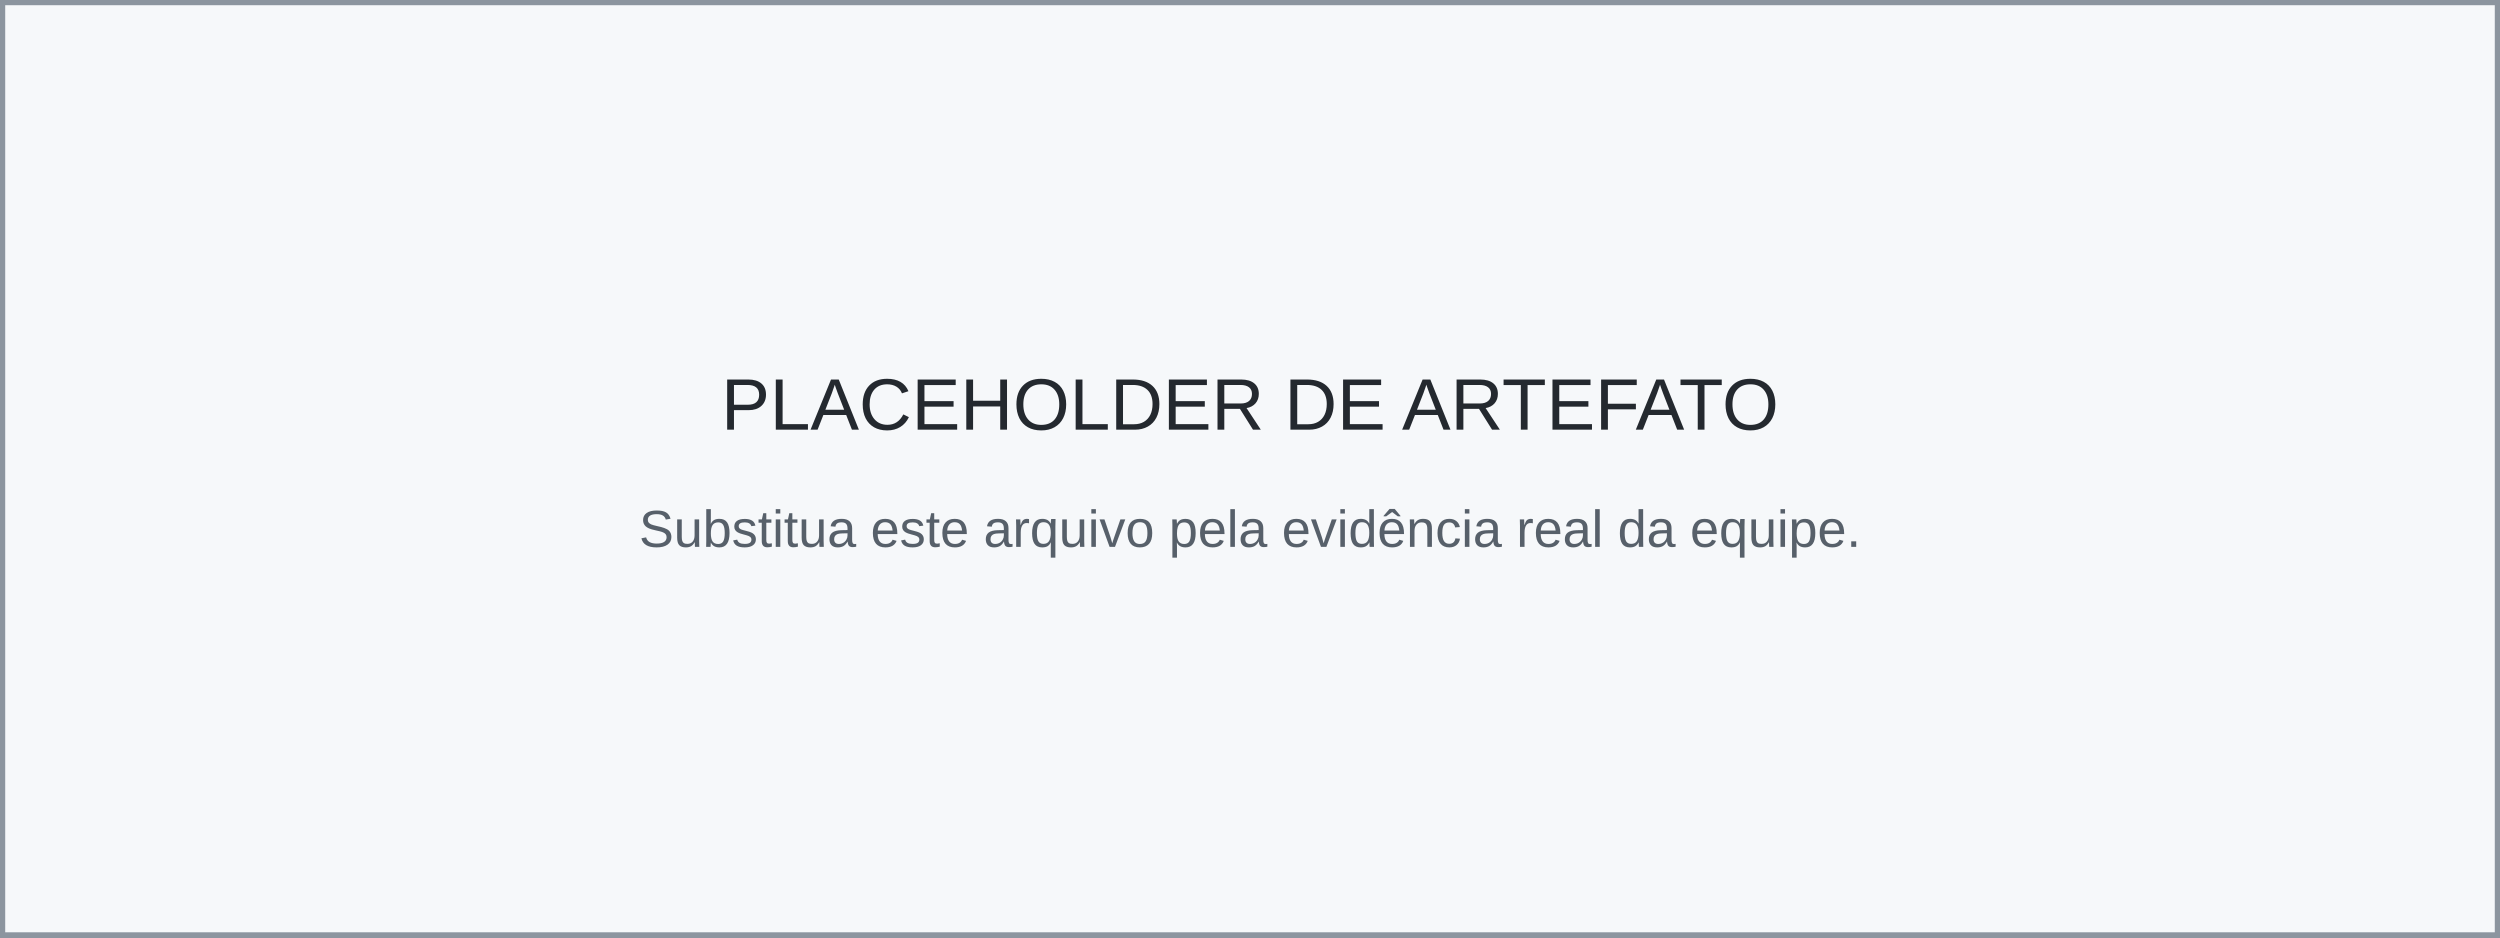
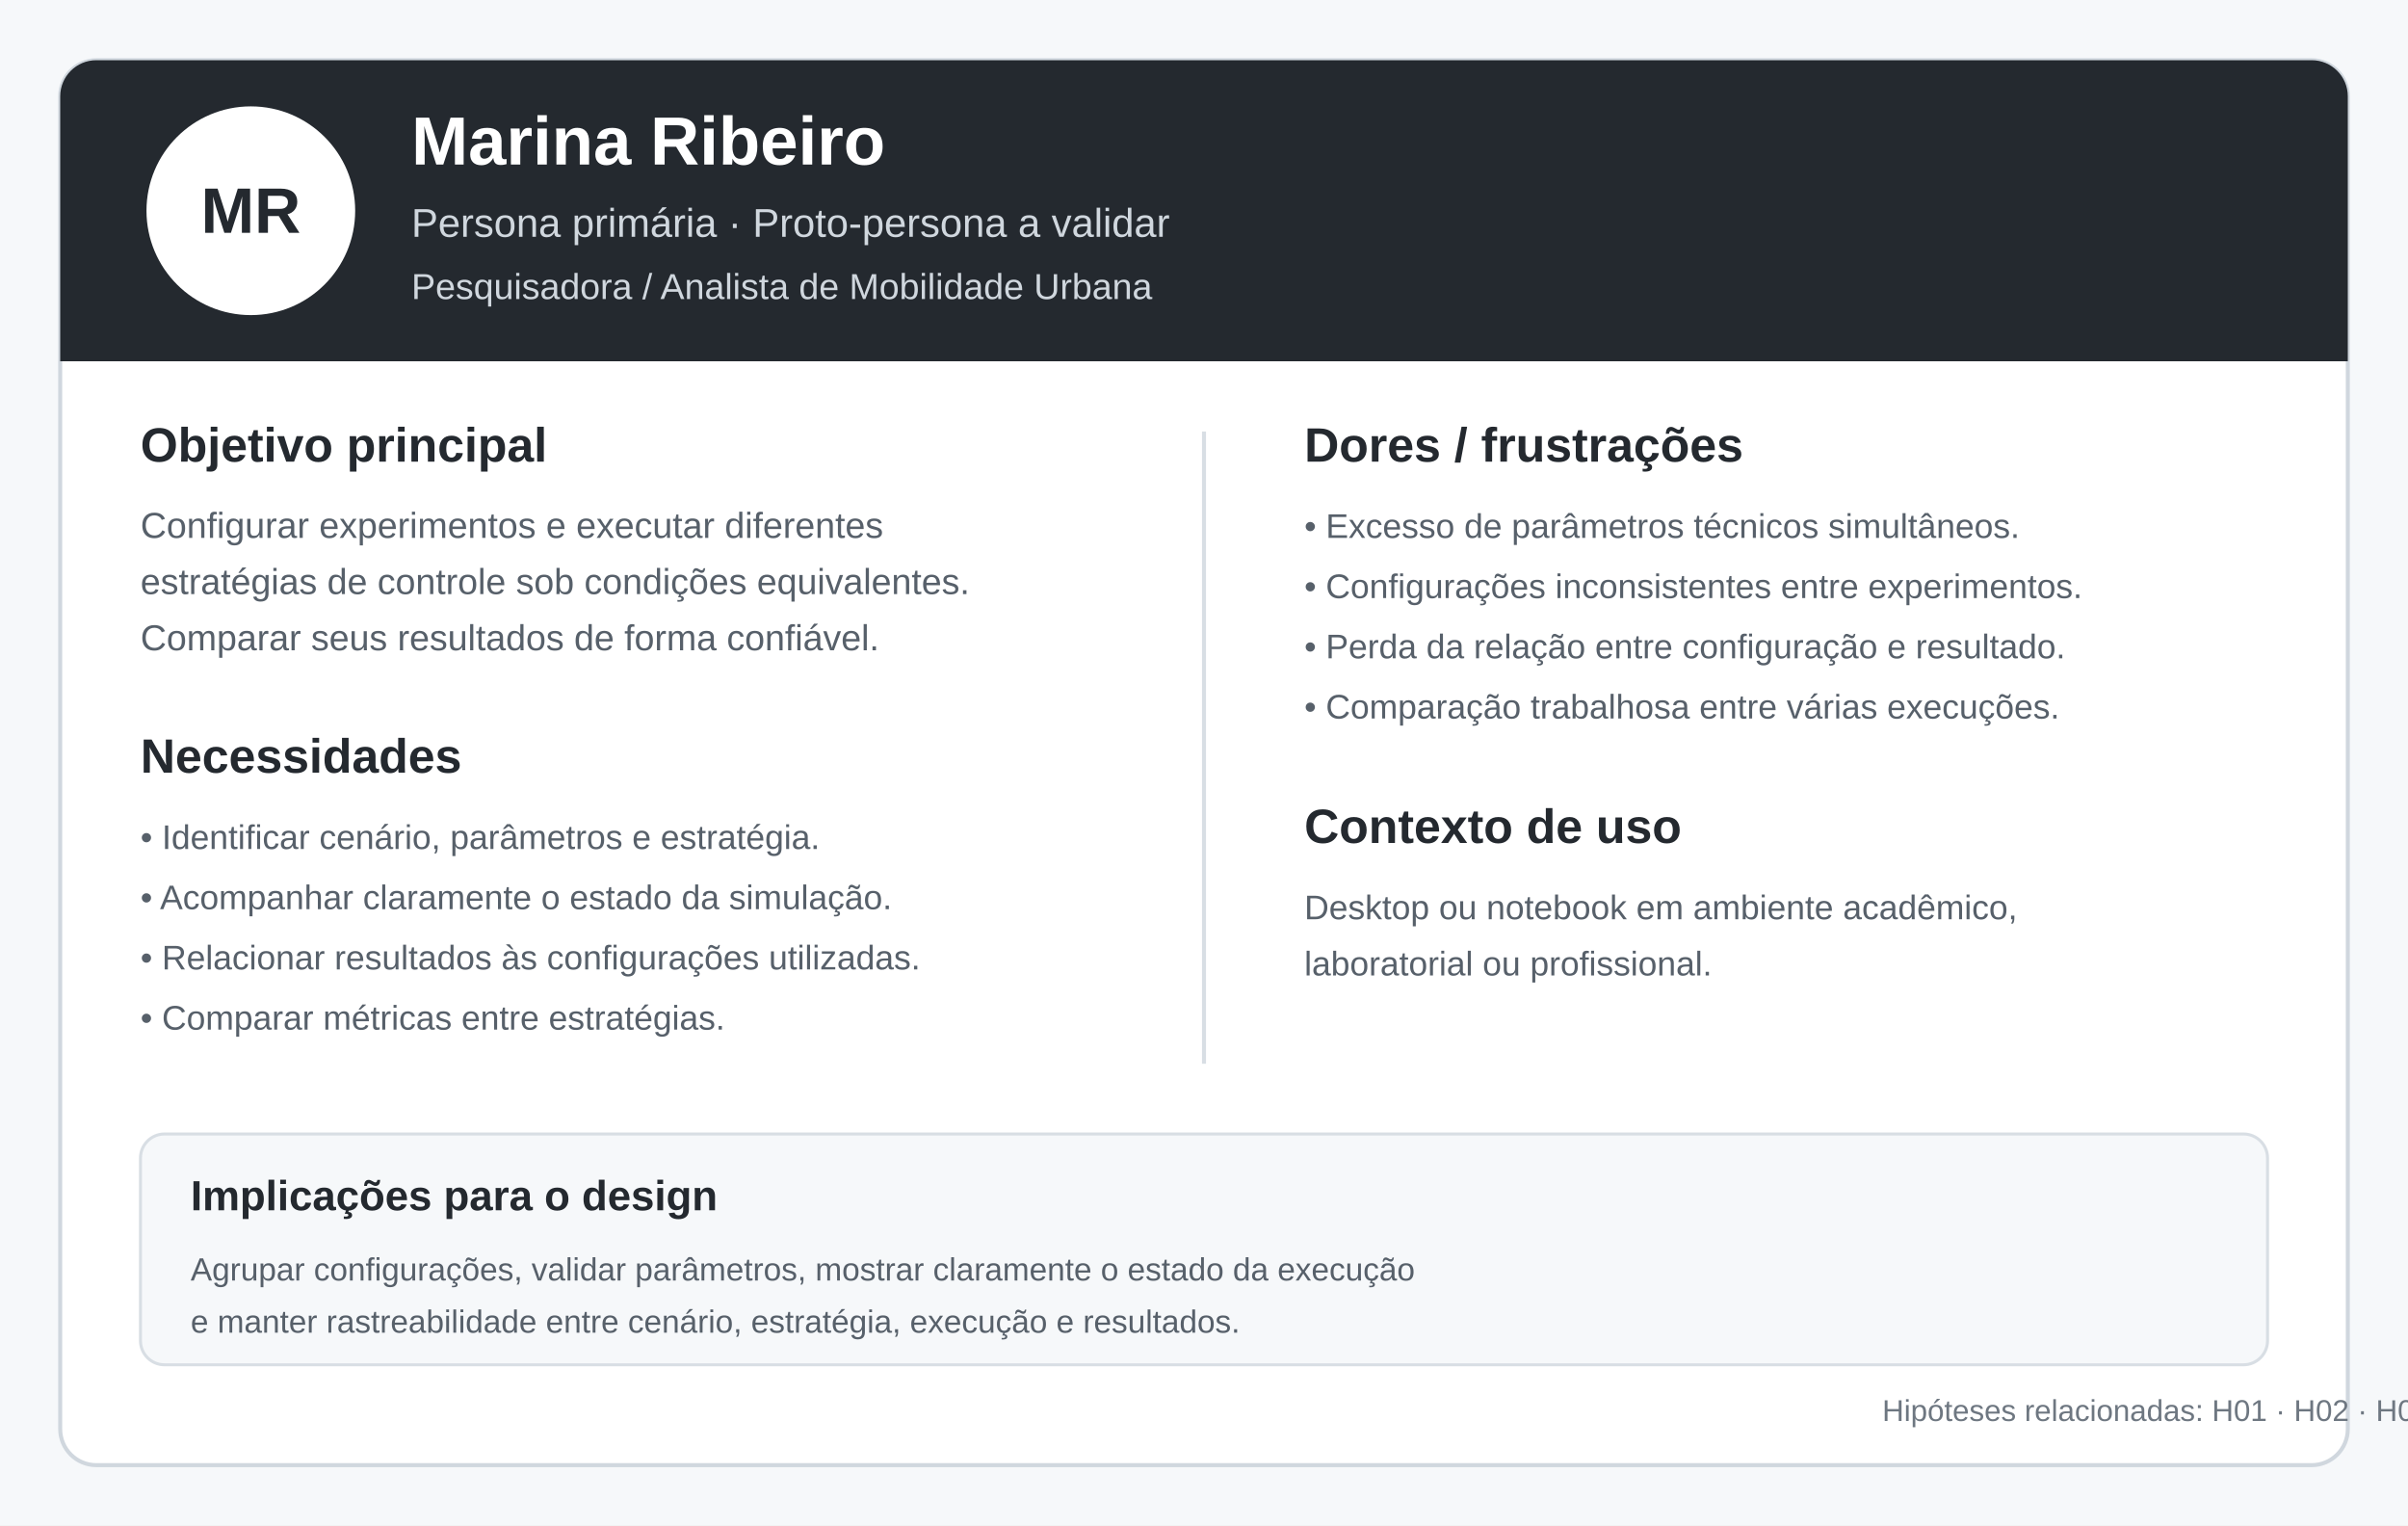
- <svg xmlns="http://www.w3.org/2000/svg" width="960" height="360" viewBox="0 0 960 360">
-   <rect width="100%" height="100%" fill="#f6f8fa" stroke="#8c959f" stroke-width="4" />
-   <text x="480" y="165" text-anchor="middle" font-family="Arial, sans-serif" font-size="28" fill="#24292f">PLACEHOLDER DE ARTEFATO</text>
-   <text x="480" y="210" text-anchor="middle" font-family="Arial, sans-serif" font-size="20" fill="#57606a">Substitua este arquivo pela evidência real da equipe.</text>
+ <svg xmlns="http://www.w3.org/2000/svg" width="1200" height="760" viewBox="0 0 1200 760">
+   <rect width="1200" height="760" fill="#f6f8fa" />
+   <rect x="30" y="30" width="1140" height="700" rx="18" fill="#ffffff" stroke="#d0d7de" stroke-width="2" />
+   <path d="     M48 30     H1152     A18 18 0 0 1 1170 48     V180     H30     V48     A18 18 0 0 1 48 30     Z" fill="#24292f" />
+   <circle cx="125" cy="105" r="52" fill="#ffffff" />
+   <text x="125" y="116" text-anchor="middle" font-family="Arial, sans-serif" font-size="32" font-weight="bold" fill="#24292f">
+     MR
+   </text>
+   <text x="205" y="82" font-family="Arial, sans-serif" font-size="34" font-weight="bold" fill="#ffffff">
+     Marina Ribeiro
+   </text>
+   <text x="205" y="118" font-family="Arial, sans-serif" font-size="20" fill="#d0d7de">
+     Persona primária · Proto-persona a validar
+   </text>
+   <text x="205" y="149" font-family="Arial, sans-serif" font-size="18" fill="#d0d7de">
+     Pesquisadora / Analista de Mobilidade Urbana
+   </text>
+   <text x="70" y="230" font-family="Arial, sans-serif" font-size="24" font-weight="bold" fill="#24292f">
+     Objetivo principal
+   </text>
+   <text x="70" y="268" font-family="Arial, sans-serif" font-size="18" fill="#57606a">
+     Configurar experimentos e executar diferentes
+   </text>
+   <text x="70" y="296" font-family="Arial, sans-serif" font-size="18" fill="#57606a">
+     estratégias de controle sob condições equivalentes.
+   </text>
+   <text x="70" y="324" font-family="Arial, sans-serif" font-size="18" fill="#57606a">
+     Comparar seus resultados de forma confiável.
+   </text>
+   <text x="70" y="385" font-family="Arial, sans-serif" font-size="24" font-weight="bold" fill="#24292f">
+     Necessidades
+   </text>
+   <text x="70" y="423" font-family="Arial, sans-serif" font-size="17" fill="#57606a">
+     • Identificar cenário, parâmetros e estratégia.
+   </text>
+   <text x="70" y="453" font-family="Arial, sans-serif" font-size="17" fill="#57606a">
+     • Acompanhar claramente o estado da simulação.
+   </text>
+   <text x="70" y="483" font-family="Arial, sans-serif" font-size="17" fill="#57606a">
+     • Relacionar resultados às configurações utilizadas.
+   </text>
+   <text x="70" y="513" font-family="Arial, sans-serif" font-size="17" fill="#57606a">
+     • Comparar métricas entre estratégias.
+   </text>
+   <line x1="600" y1="215" x2="600" y2="530" stroke="#d8dee4" stroke-width="2" />
+   <text x="650" y="230" font-family="Arial, sans-serif" font-size="24" font-weight="bold" fill="#24292f">
+     Dores / frustrações
+   </text>
+   <text x="650" y="268" font-family="Arial, sans-serif" font-size="17" fill="#57606a">
+     • Excesso de parâmetros técnicos simultâneos.
+   </text>
+   <text x="650" y="298" font-family="Arial, sans-serif" font-size="17" fill="#57606a">
+     • Configurações inconsistentes entre experimentos.
+   </text>
+   <text x="650" y="328" font-family="Arial, sans-serif" font-size="17" fill="#57606a">
+     • Perda da relação entre configuração e resultado.
+   </text>
+   <text x="650" y="358" font-family="Arial, sans-serif" font-size="17" fill="#57606a">
+     • Comparação trabalhosa entre várias execuções.
+   </text>
+   <text x="650" y="420" font-family="Arial, sans-serif" font-size="24" font-weight="bold" fill="#24292f">
+     Contexto de uso
+   </text>
+   <text x="650" y="458" font-family="Arial, sans-serif" font-size="17" fill="#57606a">
+     Desktop ou notebook em ambiente acadêmico,
+   </text>
+   <text x="650" y="486" font-family="Arial, sans-serif" font-size="17" fill="#57606a">
+     laboratorial ou profissional.
+   </text>
+   <rect x="70" y="565" width="1060" height="115" rx="12" fill="#f6f8fa" stroke="#d8dee4" stroke-width="1.5" />
+   <text x="95" y="603" font-family="Arial, sans-serif" font-size="21" font-weight="bold" fill="#24292f">
+     Implicações para o design
+   </text>
+   <text x="95" y="638" font-family="Arial, sans-serif" font-size="16" fill="#57606a">
+     Agrupar configurações, validar parâmetros, mostrar claramente o estado da execução
+   </text>
+   <text x="95" y="664" font-family="Arial, sans-serif" font-size="16" fill="#57606a">
+     e manter rastreabilidade entre cenário, estratégia, execução e resultados.
+   </text>
+   <text x="938" y="708" font-family="Arial, sans-serif" font-size="15" fill="#6e7781">
+     Hipóteses relacionadas: H01 · H02 · H03
+   </text>
</svg>
